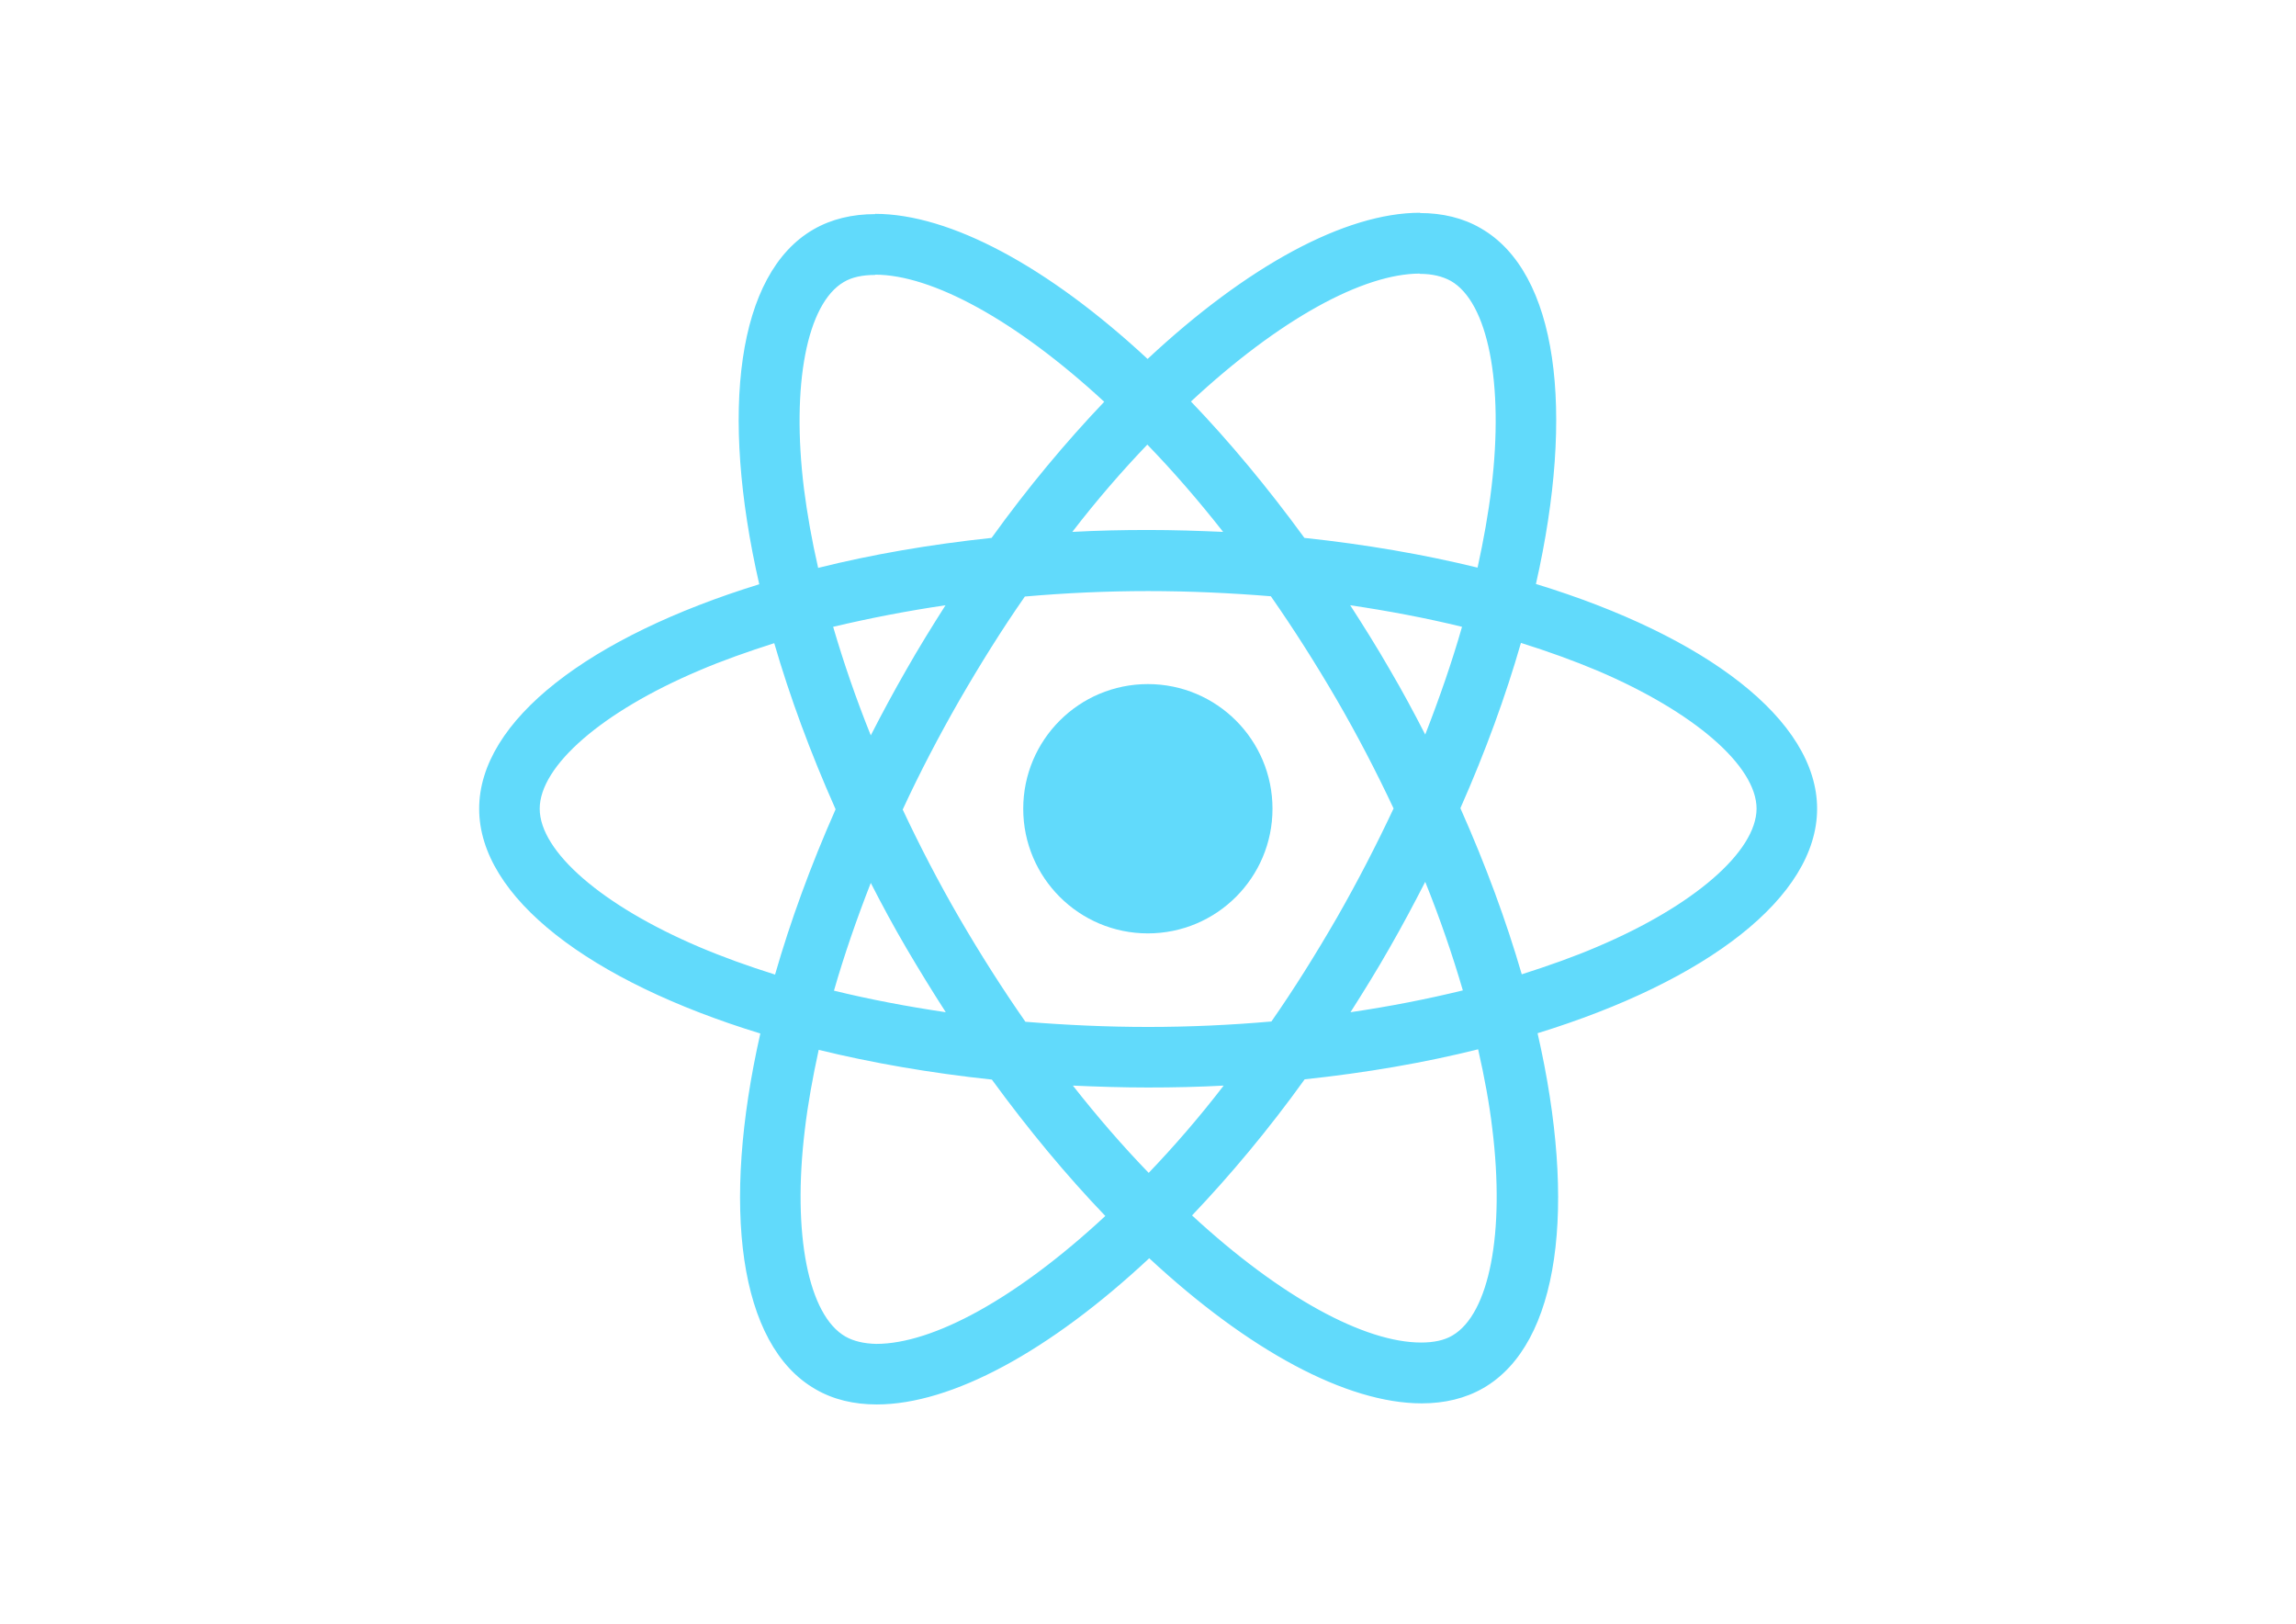
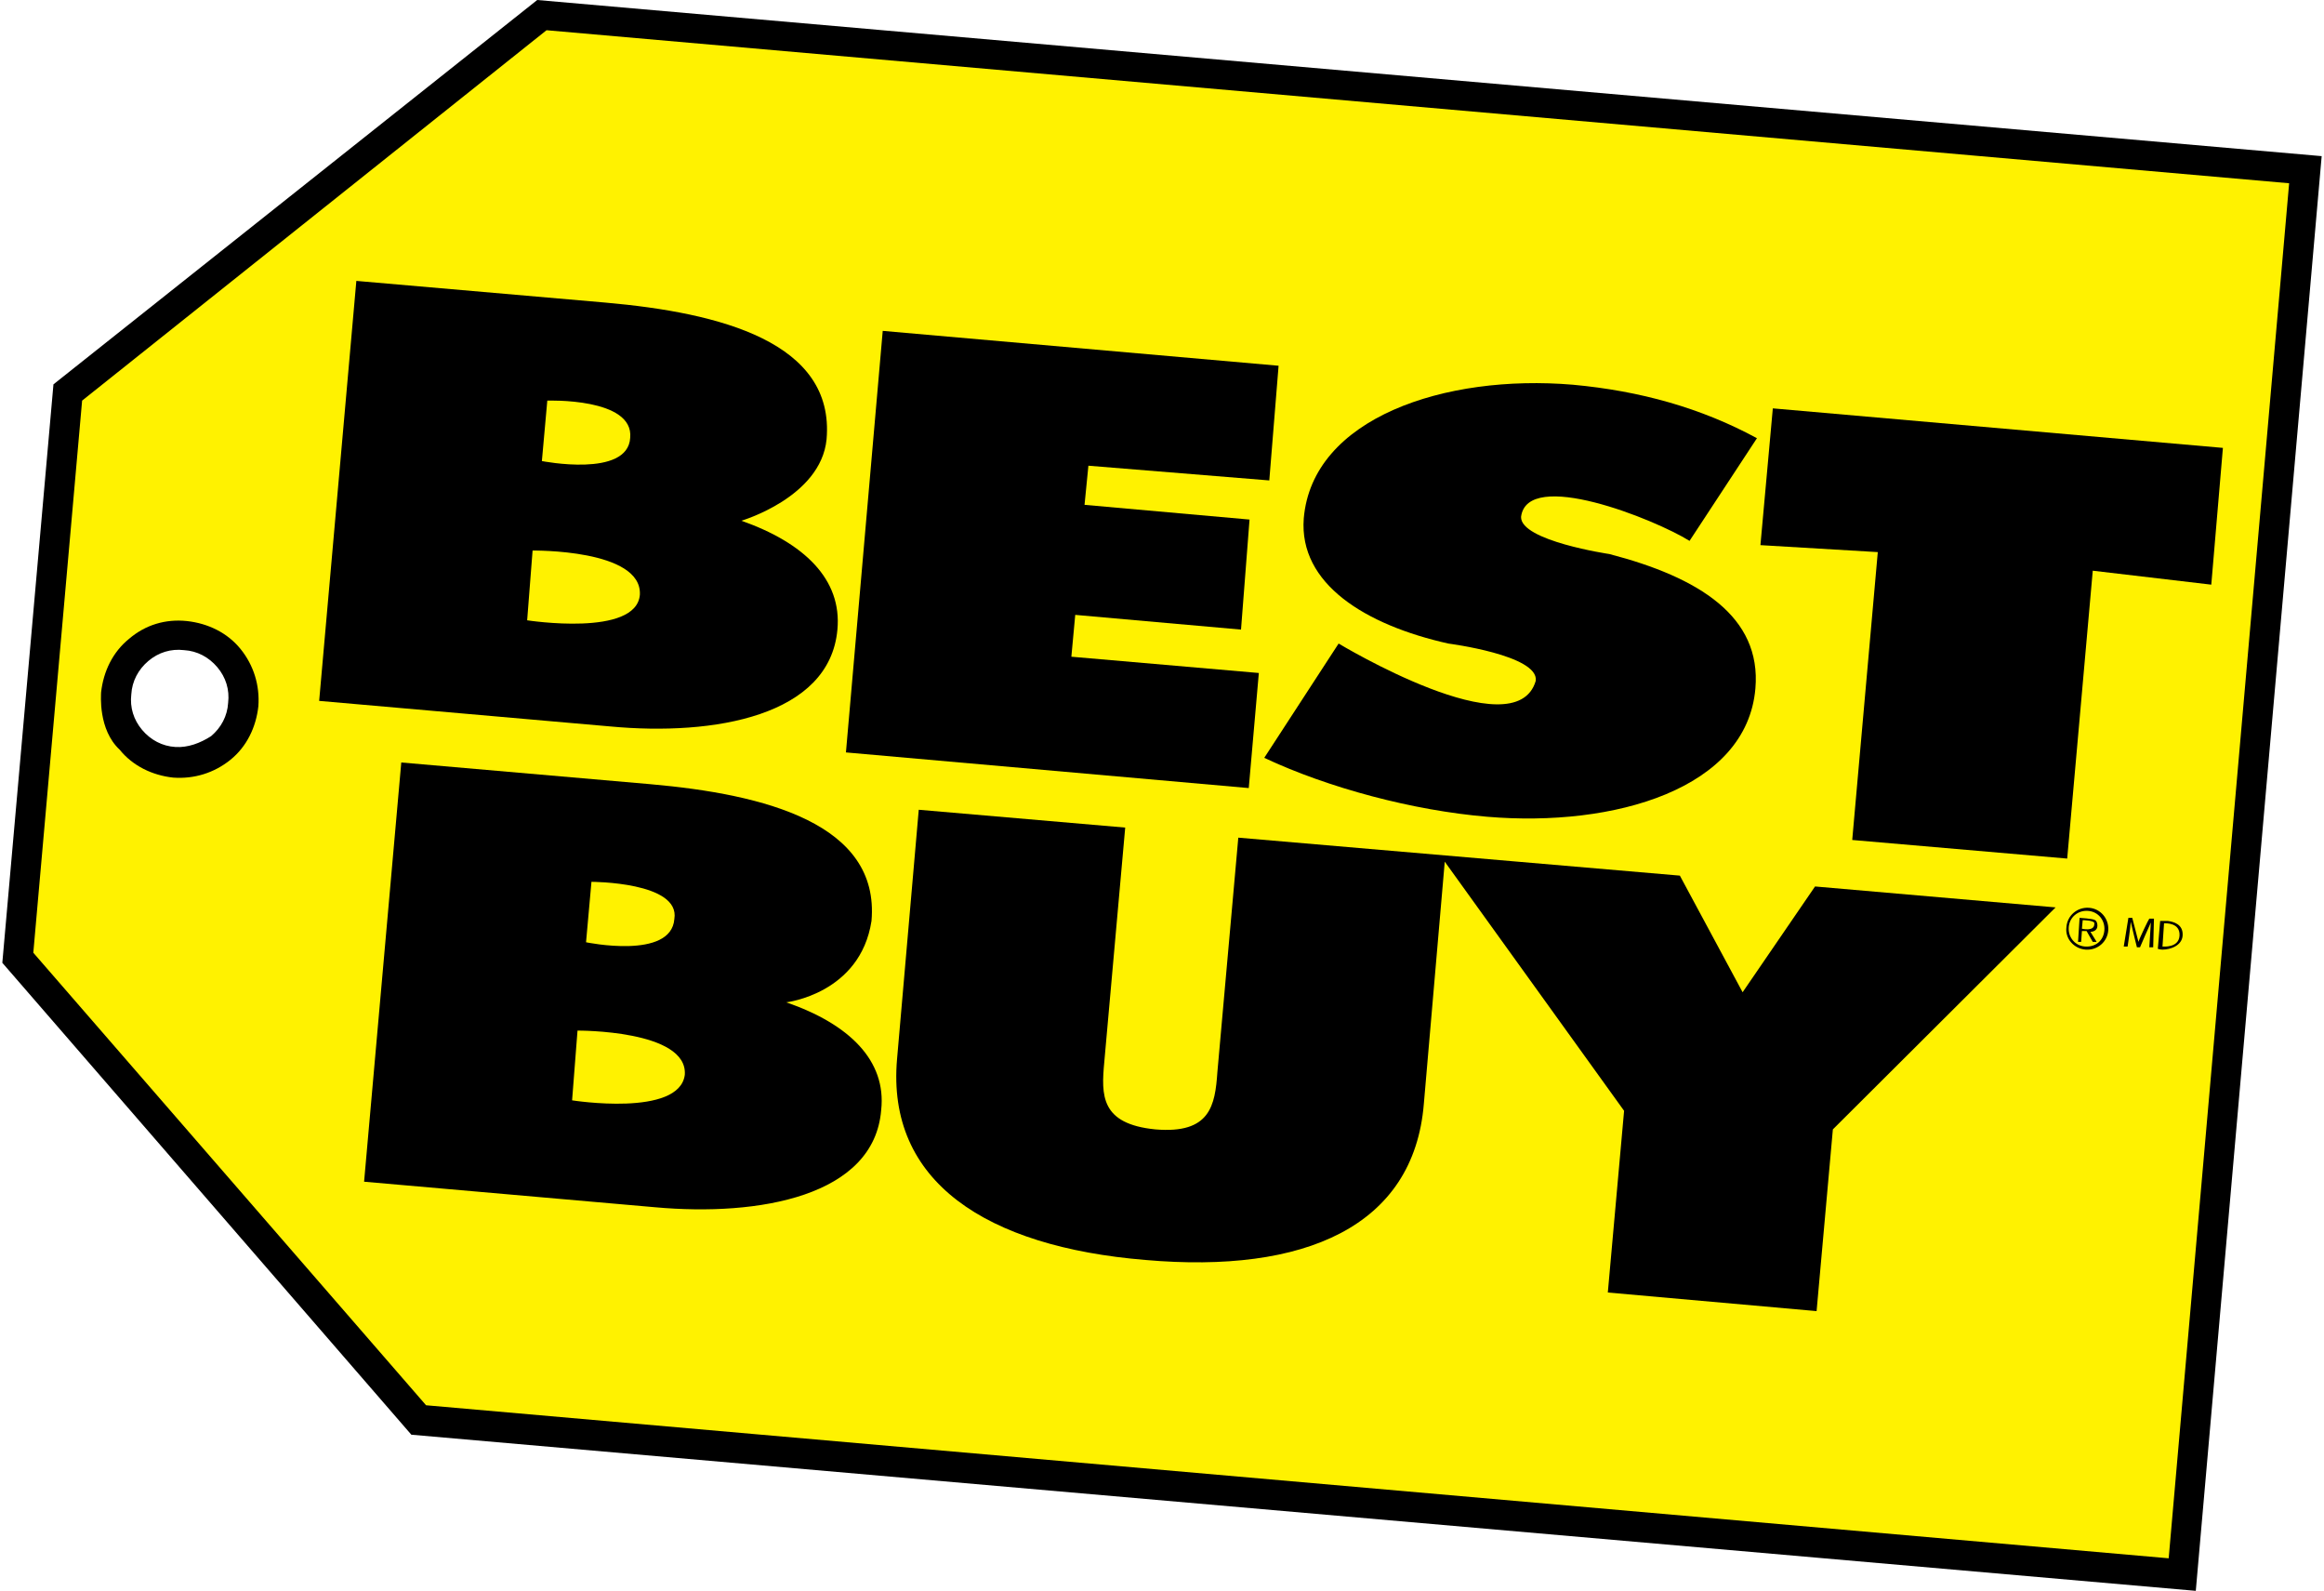
- <svg xmlns="http://www.w3.org/2000/svg" viewBox="0 0 841.9 595.3">
-   <g fill="#61DAFB">
-     <path d="M666.3 296.5c0-32.5-40.7-63.3-103.1-82.4 14.4-63.6 8-114.2-20.2-130.4-6.5-3.8-14.1-5.6-22.4-5.6v22.3c4.6 0 8.3.9 11.4 2.6 13.6 7.8 19.5 37.5 14.9 75.7-1.1 9.4-2.9 19.3-5.1 29.4-19.6-4.8-41-8.5-63.5-10.9-13.5-18.5-27.5-35.3-41.6-50 32.6-30.3 63.2-46.9 84-46.9V78c-27.5 0-63.5 19.6-99.9 53.6-36.4-33.8-72.4-53.2-99.9-53.2v22.3c20.7 0 51.4 16.5 84 46.6-14 14.7-28 31.4-41.3 49.9-22.6 2.4-44 6.1-63.6 11-2.3-10-4-19.7-5.2-29-4.7-38.2 1.1-67.9 14.6-75.8 3-1.8 6.9-2.6 11.5-2.6V78.5c-8.4 0-16 1.8-22.6 5.6-28.1 16.2-34.4 66.7-19.9 130.1-62.2 19.2-102.7 49.9-102.7 82.3 0 32.5 40.7 63.3 103.1 82.4-14.4 63.6-8 114.2 20.2 130.4 6.5 3.8 14.1 5.6 22.5 5.6 27.5 0 63.5-19.6 99.9-53.6 36.4 33.8 72.4 53.2 99.9 53.2 8.4 0 16-1.8 22.6-5.6 28.1-16.2 34.4-66.7 19.9-130.1 62-19.1 102.5-49.9 102.5-82.3zm-130.2-66.7c-3.7 12.9-8.3 26.2-13.5 39.5-4.1-8-8.4-16-13.1-24-4.6-8-9.5-15.8-14.4-23.4 14.2 2.1 27.9 4.7 41 7.9zm-45.8 106.5c-7.8 13.5-15.8 26.3-24.1 38.2-14.9 1.3-30 2-45.2 2-15.1 0-30.2-.7-45-1.9-8.3-11.9-16.4-24.6-24.2-38-7.6-13.1-14.5-26.4-20.8-39.8 6.2-13.4 13.2-26.8 20.7-39.9 7.8-13.5 15.8-26.3 24.1-38.2 14.9-1.3 30-2 45.2-2 15.1 0 30.2.7 45 1.9 8.3 11.9 16.4 24.6 24.2 38 7.6 13.1 14.5 26.4 20.8 39.8-6.3 13.4-13.2 26.8-20.7 39.9zm32.3-13c5.4 13.4 10 26.8 13.8 39.8-13.1 3.2-26.9 5.9-41.2 8 4.9-7.7 9.8-15.6 14.4-23.7 4.6-8 8.9-16.1 13-24.1zM421.2 430c-9.3-9.6-18.6-20.3-27.8-32 9 .4 18.2.7 27.5.7 9.4 0 18.7-.2 27.8-.7-9 11.7-18.3 22.4-27.5 32zm-74.4-58.9c-14.2-2.1-27.9-4.7-41-7.9 3.7-12.9 8.3-26.2 13.5-39.5 4.1 8 8.4 16 13.1 24 4.7 8 9.5 15.8 14.4 23.4zM420.7 163c9.3 9.6 18.6 20.3 27.8 32-9-.4-18.2-.7-27.5-.7-9.4 0-18.7.2-27.8.7 9-11.7 18.3-22.4 27.5-32zm-74 58.9c-4.9 7.7-9.8 15.6-14.4 23.7-4.6 8-8.9 16-13 24-5.4-13.4-10-26.8-13.8-39.8 13.1-3.1 26.9-5.8 41.2-7.9zm-90.5 125.2c-35.4-15.1-58.3-34.9-58.3-50.6 0-15.7 22.9-35.6 58.3-50.6 8.6-3.7 18-7 27.7-10.1 5.7 19.6 13.2 40 22.5 60.9-9.2 20.8-16.6 41.1-22.2 60.6-9.9-3.1-19.3-6.5-28-10.2zM310 490c-13.6-7.8-19.5-37.5-14.9-75.7 1.1-9.4 2.9-19.3 5.1-29.4 19.6 4.8 41 8.5 63.5 10.9 13.5 18.5 27.5 35.3 41.6 50-32.6 30.3-63.2 46.9-84 46.9-4.5-.1-8.3-1-11.3-2.7zm237.2-76.2c4.7 38.2-1.1 67.9-14.6 75.8-3 1.8-6.9 2.6-11.5 2.6-20.7 0-51.4-16.5-84-46.6 14-14.7 28-31.4 41.3-49.9 22.6-2.4 44-6.1 63.6-11 2.3 10.1 4.1 19.8 5.2 29.1zm38.5-66.7c-8.6 3.7-18 7-27.7 10.1-5.7-19.6-13.2-40-22.5-60.9 9.2-20.8 16.6-41.1 22.2-60.6 9.9 3.1 19.3 6.5 28.1 10.2 35.4 15.1 58.3 34.9 58.3 50.6-.1 15.7-23 35.6-58.4 50.6zM320.8 78.4z" />
-     <circle cx="420.9" cy="296.5" r="45.7" />
-     <path d="M520.5 78.1z" />
+ <svg xmlns="http://www.w3.org/2000/svg" version="1.1" id="Layer_1" x="0px" y="0px" viewBox="0 94.7 600 410.6" enable-background="new 0 94.7 600 410.6" xml:space="preserve">
+   <path fill="#FFF200" d="M108.2,461.2L4.6,342l12.8-145.9l122.6-97.4l455.3,39.9l-31.7,362.5L108.2,461.2z M44.7,291.1  c9,0.8,17-5.8,17.8-14.8c0.8-9-5.8-17-14.8-17.8c-9-0.8-17,5.8-17.8,14.8C29.3,282.3,35.9,290.3,44.7,291.1z" />
+   <g>
+     <path d="M13.8,193.9L0.6,343.2L106.2,465l460.7,40.3L599.4,135L138.7,94.7L13.8,193.9z M141.1,102.5L591,142l-31.1,354.9L110,457.4   L8.6,340.6l12.6-142.5L141.1,102.5z" />
+     <path d="M33.3,259.6c-4.2,3.4-6.6,8.4-7.2,13.8c0,0.6-0.8,9.6,4.8,14.8c3.4,4.2,8.4,6.6,13.8,7.2c5.4,0.4,10.6-1.2,14.8-4.6   c4.2-3.4,6.6-8.4,7.2-13.8c0.4-5.4-1.2-10.6-4.6-14.8c-3.4-4.2-8.4-6.6-13.8-7.2C42.7,254.4,37.5,256,33.3,259.6z M45.3,287.5   L45.3,287.5c-3.4-0.2-6.4-1.8-8.6-4.4c-2.2-2.6-3.2-5.8-2.8-9.2c0.2-3.4,1.8-6.4,4.4-8.6c2.6-2.2,5.8-3.2,9.2-2.8   c3.4,0.2,6.4,1.8,8.6,4.4c2.2,2.6,3.2,5.8,2.8,9.2c-0.2,3.4-1.8,6.4-4.4,8.6C51.7,286.5,48.5,287.7,45.3,287.5z M44.3,294.9   L44.3,294.9L44.3,294.9z" />
+   </g>
+   <g>
+     <path fill="none" d="M174.1,331.8c1.6-9.6-21.4-9.6-21.4-9.6l-1.4,15.6C151.3,337.8,173.5,342.4,174.1,331.8z" />
+     <path fill="none" d="M149.1,360.8l-1.4,18c0,0,27.7,4.4,29.1-6.6C177.6,360.6,149.1,360.8,149.1,360.8z" />
+     <path fill="none" d="M162.7,207.7c0.8-10.4-21.4-9.6-21.4-9.6l-1.4,15.6C139.9,213.7,162.1,218.3,162.7,207.7z" />
+     <path fill="none" d="M165.1,248.2c0.6-11.8-27.7-11.4-27.7-11.4l-1.4,18C136.1,254.8,164.3,259.2,165.1,248.2z" />
+     <path fill="none" d="M537.7,332.2l-0.2,2.2c0,0,3.2,0.8,3.2-1.2C541.1,332.2,537.7,332.2,537.7,332.2z" />
+     <path fill="none" d="M558.7,333l-0.4,6c0.2,0,4,0.4,4.4-2.8C562.9,332.8,559.1,333,558.7,333z" />
+     <path fill="none" d="M539.1,329.8c-2.6-0.2-4.8,1.6-5,4.2c-0.2,2.6,1.6,4.8,4.2,5c2.6,0.2,4.8-1.6,5-4.2   C543.5,332.2,541.9,330,539.1,329.8z M541.3,337.8h-1l-1.6-2.8h-1.2l-0.2,2.8h-0.8l0.4-6.2c0,0,3.6,0.2,4,0.6   c0.4,0.2,0.6,0.8,0.6,1.4c0,1.2-0.8,1.6-1.8,1.6L541.3,337.8z" />
+     <path d="M449.9,350.8l-16.2-30.1l-114-9.8l-5.4,60.5c-0.6,8.6-1.8,16-16,14.8c-14.2-1.4-14-8.8-13.2-17.4l5.4-60.5l-53.3-4.6   l-5.6,64.3c-2.8,31.7,23,48.5,64.1,51.9c41.1,3.6,69.3-8.6,71.9-40.3l5.4-62.5l46.3,64.3l-4.2,46.9l53.9,4.8l4.2-46.9l57.5-57.3   l-62.1-5.4L449.9,350.8z" />
+     <path d="M203,353.4c0,0,19.1-2.2,22-21c2.2-25.1-27.5-32.7-57.1-35.3l-64.3-5.6L94,399.7l75.2,6.6c26.7,2.4,56.5-2.8,58.3-25.1   C228.9,368.4,219.2,359,203,353.4z M152.7,322.3c0,0,23,0,21.4,9.6c-0.8,10.6-22.8,6-22.8,6L152.7,322.3z M147.7,378.7l1.4-18   c0,0,28.5-0.2,27.7,11.4C175.4,383.1,147.7,378.7,147.7,378.7z" />
+     <polygon points="325,268.4 276.6,264.2 277.6,253.4 320.4,257.2 322.6,228.8 280,225 281,214.9 327.7,218.7 330.1,189.1    227.9,180.1 218.4,288.9 322.4,298.1  " />
+     <path d="M373.9,260.8c0,0,23.4,3,22.6,9.6c-5.2,18-50.9-9.6-50.9-9.6l-19.2,29.5c16.6,7.8,38.5,13.6,57.5,15.2   c32.9,2.8,67.1-7.2,69.3-33.1c1.6-18.6-14.6-28.7-37.7-34.7c0,0-23-3.4-22.8-9.6c1.6-12.6,34.5,0.6,43.5,6.2l17.4-26.5   c-14.4-7.8-30.1-12.2-47.5-13.8c-33.1-2.8-67.3,8.6-69.5,34.5C335.3,245.4,352.5,256,373.9,260.8z" />
+     <polygon points="457.7,200.1 454.5,235.4 484.8,237.2 478.2,311.5 533.7,316.3 540.3,242 570.9,245.6 573.9,210.3  " />
+     <path d="M216.2,257.2c1.2-13-8.6-22.4-24.8-28.1c0,0,20.5-6,22-21c2.2-25.1-27.5-32.7-57.1-35.3L92,167.2l-9.6,108.4l75.2,6.6   C184.4,284.7,214.2,279.5,216.2,257.2z M141.3,198.1c0,0,22.4-0.8,21.4,9.6c-0.6,10.4-22.8,6-22.8,6L141.3,198.1z M136.1,254.8   l1.4-18c0,0,28.3-0.4,27.7,11.4C164.3,259.2,136.1,254.8,136.1,254.8z" />
+     <path d="M541.5,333.6c0-0.6-0.2-1.2-0.6-1.4c-0.4-0.4-4-0.6-4-0.6l-0.4,6.2h0.8l0.2-2.8h1.2l1.6,2.8h1l-1.6-2.6   C540.5,335.2,541.5,334.8,541.5,333.6z M540.7,333.2c0,2-3.2,1.2-3.2,1.2l0.2-2.2C537.7,332.2,541.1,332.2,540.7,333.2z" />
+     <path d="M539.3,329c-3-0.2-5.6,2-5.8,5c-0.4,3,2,5.6,5,5.8c3,0.2,5.6-2,5.8-5C544.5,331.8,542.3,329.2,539.3,329z M538.3,339   c-2.6-0.2-4.4-2.4-4.2-5c0.2-2.6,2.4-4.4,5-4.2c2.6,0.2,4.4,2.4,4.2,5C543.1,337.4,541.1,339.2,538.3,339z" />
+     <path d="M552.1,337.8l-1.6-6.2h-1l-1.2,7.4h1c0,0,0.8-5.4,0.8-6.4c0.2,1,1.6,6.6,1.6,6.6h0.8c0,0,2.4-5.6,2.8-6.4l-0.4,6.4h1   l0.2-7.4h-1.2C554.7,332,552.3,337,552.1,337.8z" />
+     <path d="M559.7,332.4c-0.6,0-1.4,0-2,0l-0.6,7.2c0,0,0.6,0.2,1.2,0.2c2,0,5-1,5.2-3.6C563.7,333.2,561.1,332.6,559.7,332.4z    M558.3,339l0.4-6c0.4,0,4.2-0.2,4,3.2C562.5,339.4,558.5,339,558.3,339z" />
  </g>
</svg>
